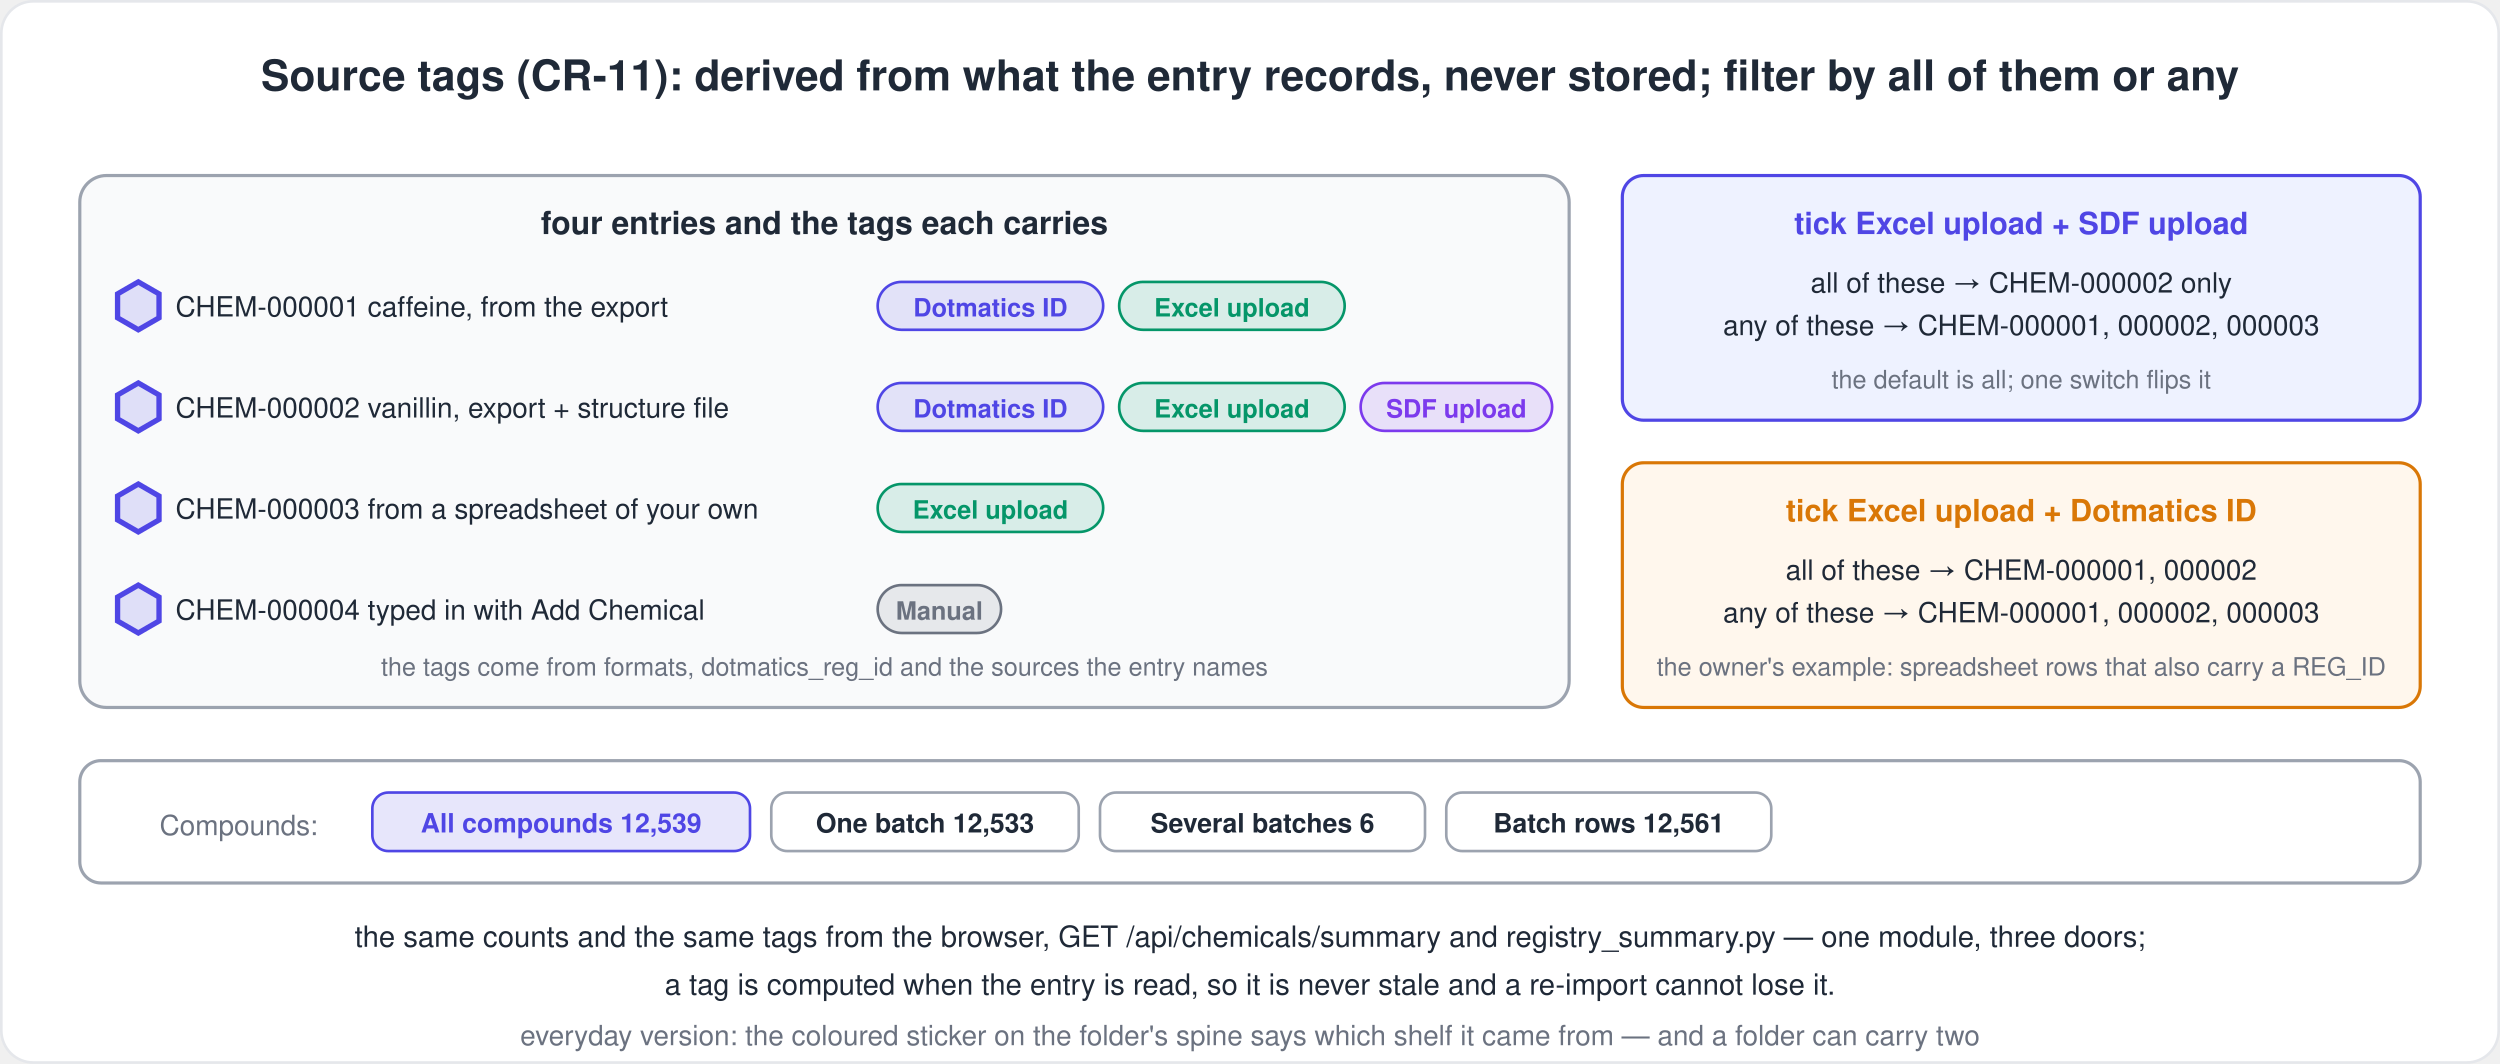
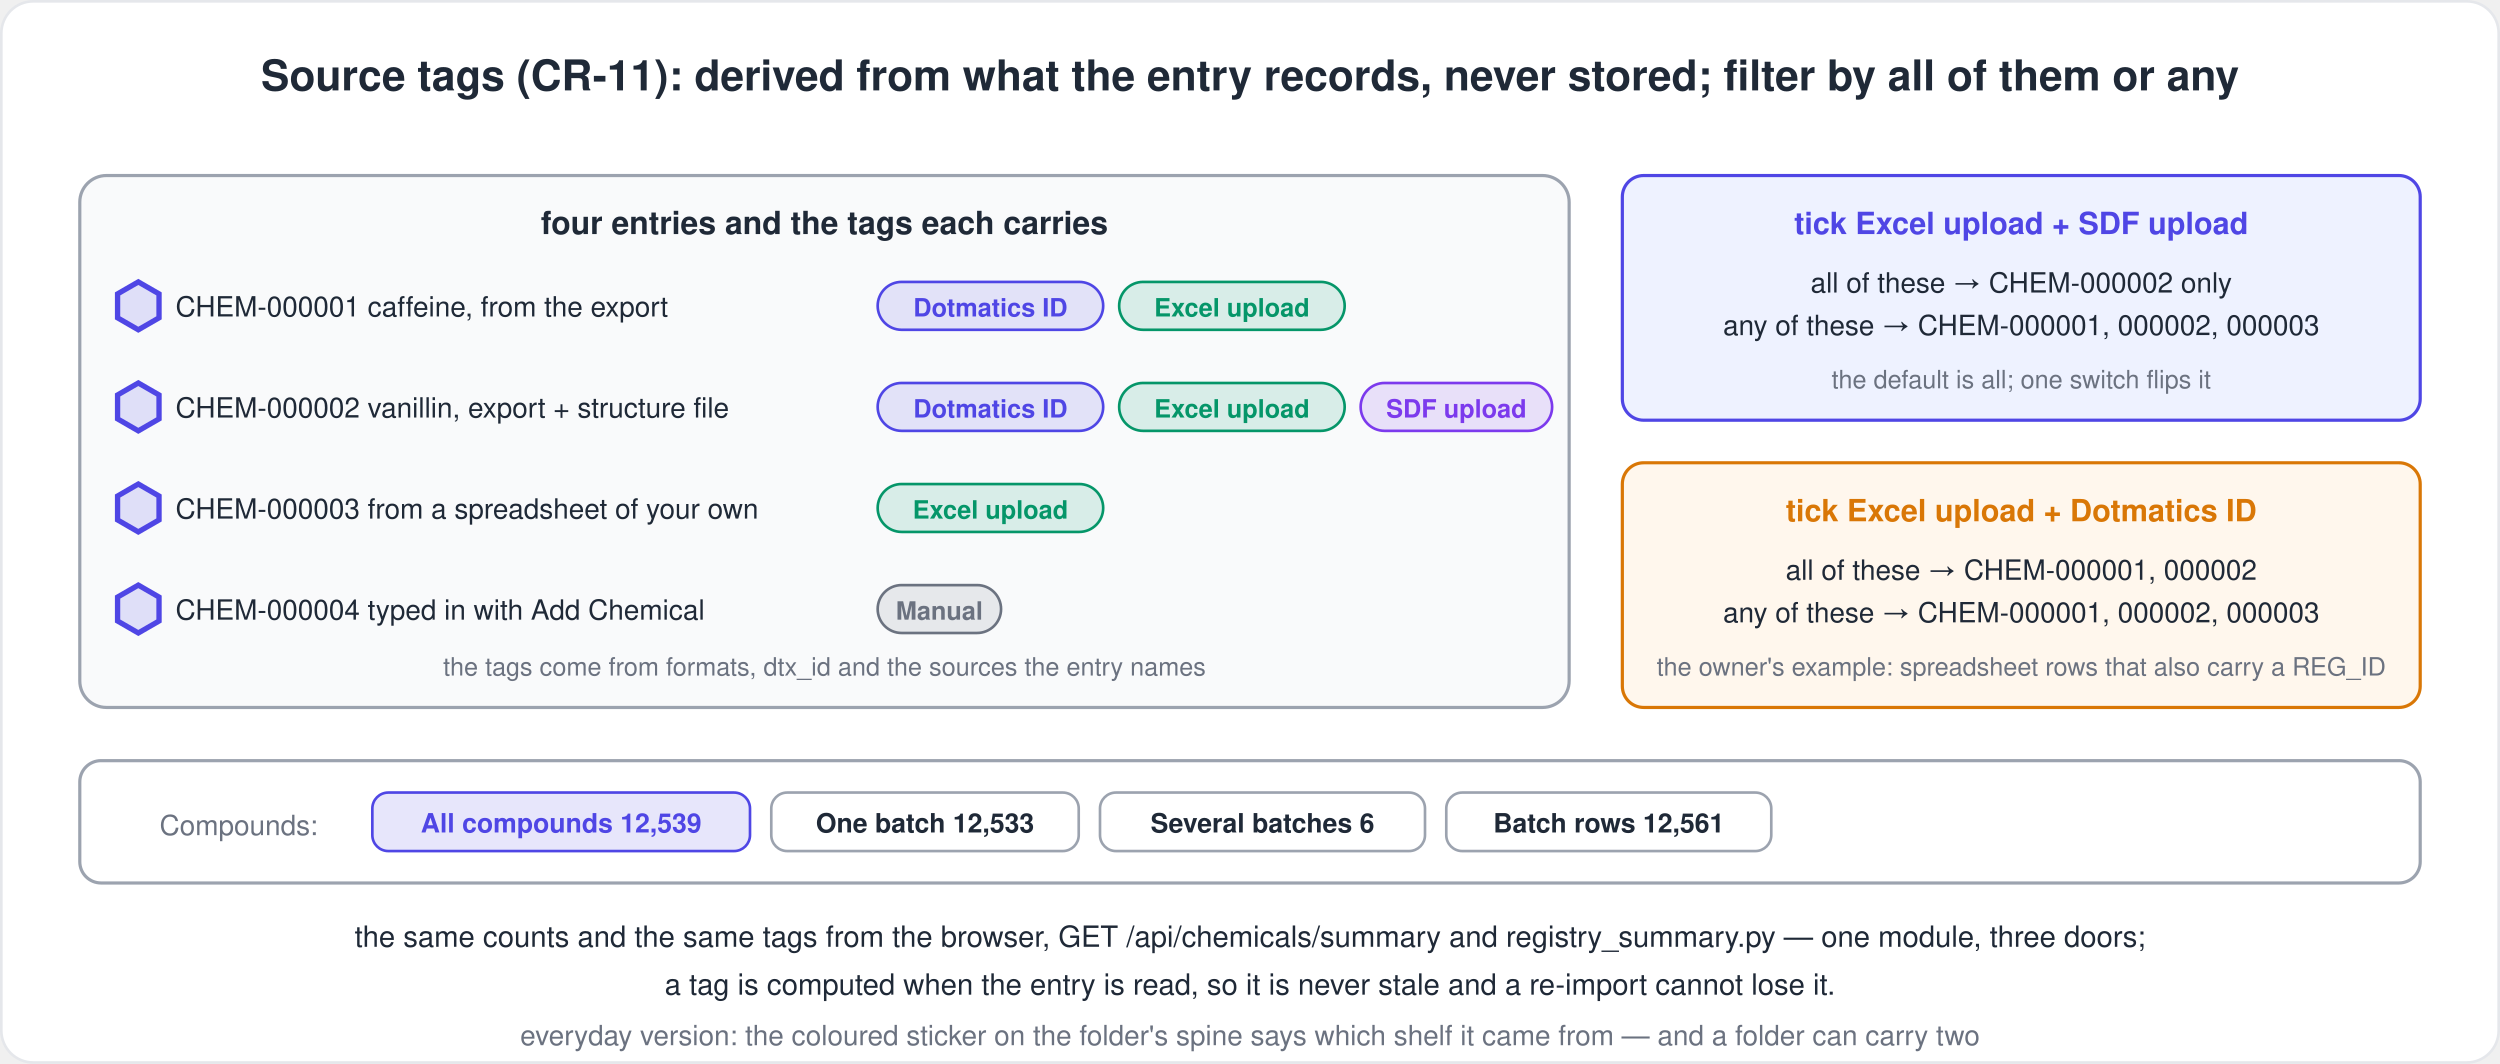
<svg xmlns="http://www.w3.org/2000/svg" viewBox="0 0 940 400" width="940" height="400" role="img" aria-label="Four registry entries with their source tags, the two readings of a multi-tag filter, and the strip of batch counts" font-family="-apple-system,Segoe UI,Helvetica,Arial,sans-serif">
  <rect x="0.5" y="0.5" width="939" height="399" rx="12" fill="#ffffff" stroke="#e5e7eb" />
  <defs>
    <marker id="arrow" viewBox="0 0 10 10" refX="9" refY="5" markerWidth="8" markerHeight="8" orient="auto-start-reverse">
      <path d="M 0 0 L 10 5 L 0 10 z" fill="#9ca3af" />
    </marker>
  </defs>
  <text x="470.0" y="34" font-size="16" fill="#1f2937" text-anchor="middle" font-weight="bold">Source tags (CR-11): derived from what the entry records, never stored; filter by all of them or any</text>
  <rect x="30" y="66" width="560" height="200" rx="10" fill="#f9fafb" stroke="#9ca3af" stroke-width="1.2" />
  <text x="310" y="88" font-size="12" fill="#1f2937" text-anchor="middle" font-weight="bold">four entries and the tags each carries</text>
  <polygon points="52,106 59.794,110.5 59.794,119.5 52,124 44.206,119.5 44.206,110.5" fill="#4f46e5" fill-opacity="0.15" stroke="#4f46e5" stroke-width="2" />
  <text x="66" y="119" font-size="10.5" fill="#1f2937" text-anchor="start" font-weight="normal">CHEM-000001  caffeine, from the export</text>
  <rect x="330" y="106" width="84.8" height="18" rx="9" fill="#4f46e522" stroke="#4f46e5" stroke-width="1" />
  <text x="372.4" y="119" font-size="9.5" fill="#4f46e5" text-anchor="middle" font-weight="bold">Dotmatics ID</text>
  <rect x="420.8" y="106" width="84.8" height="18" rx="9" fill="#05966922" stroke="#059669" stroke-width="1" />
  <text x="463.2" y="119" font-size="9.5" fill="#059669" text-anchor="middle" font-weight="bold">Excel upload</text>
  <polygon points="52,144 59.794,148.5 59.794,157.5 52,162 44.206,157.5 44.206,148.5" fill="#4f46e5" fill-opacity="0.15" stroke="#4f46e5" stroke-width="2" />
  <text x="66" y="157" font-size="10.5" fill="#1f2937" text-anchor="start" font-weight="normal">CHEM-000002  vanillin, export + structure file</text>
  <rect x="330" y="144" width="84.8" height="18" rx="9" fill="#4f46e522" stroke="#4f46e5" stroke-width="1" />
  <text x="372.4" y="157" font-size="9.5" fill="#4f46e5" text-anchor="middle" font-weight="bold">Dotmatics ID</text>
  <rect x="420.8" y="144" width="84.8" height="18" rx="9" fill="#05966922" stroke="#059669" stroke-width="1" />
  <text x="463.2" y="157" font-size="9.5" fill="#059669" text-anchor="middle" font-weight="bold">Excel upload</text>
  <rect x="511.6" y="144" width="72.0" height="18" rx="9" fill="#7c3aed22" stroke="#7c3aed" stroke-width="1" />
  <text x="547.6" y="157" font-size="9.5" fill="#7c3aed" text-anchor="middle" font-weight="bold">SDF upload</text>
  <polygon points="52,182 59.794,186.5 59.794,195.5 52,200 44.206,195.5 44.206,186.5" fill="#4f46e5" fill-opacity="0.15" stroke="#4f46e5" stroke-width="2" />
  <text x="66" y="195" font-size="10.5" fill="#1f2937" text-anchor="start" font-weight="normal">CHEM-000003  from a spreadsheet of your own</text>
  <rect x="330" y="182" width="84.8" height="18" rx="9" fill="#05966922" stroke="#059669" stroke-width="1" />
  <text x="372.4" y="195" font-size="9.5" fill="#059669" text-anchor="middle" font-weight="bold">Excel upload</text>
  <polygon points="52,220 59.794,224.5 59.794,233.5 52,238 44.206,233.5 44.206,224.5" fill="#4f46e5" fill-opacity="0.15" stroke="#4f46e5" stroke-width="2" />
  <text x="66" y="233" font-size="10.5" fill="#1f2937" text-anchor="start" font-weight="normal">CHEM-000004  typed in with Add Chemical</text>
  <rect x="330" y="220" width="46.4" height="18" rx="9" fill="#6b728022" stroke="#6b7280" stroke-width="1" />
  <text x="353.2" y="233" font-size="9.5" fill="#6b7280" text-anchor="middle" font-weight="bold">Manual</text>
-   <text x="310" y="254" font-size="9.5" fill="#6b7280" text-anchor="middle" font-weight="normal">the tags come from formats, dotmatics_reg_id and the sources the entry names</text>
+   <text x="310" y="254" font-size="9.5" fill="#6b7280" text-anchor="middle" font-weight="normal">the tags come from formats, dtx_id and the sources the entry names</text>
  <rect x="610" y="66" width="300" height="92" rx="8" fill="#eef2ff" stroke="#4f46e5" stroke-width="1.2" />
  <text x="760" y="88" font-size="11.5" fill="#4f46e5" text-anchor="middle" font-weight="bold">tick  Excel upload  +  SDF upload</text>
  <text x="760" y="110" font-size="10.5" fill="#1f2937" text-anchor="middle" font-weight="normal">all of these  →  CHEM-000002 only</text>
  <text x="760" y="126" font-size="10.5" fill="#1f2937" text-anchor="middle" font-weight="normal">any of these  →  CHEM-000001, 000002, 000003</text>
  <text x="760" y="146" font-size="9.5" fill="#6b7280" text-anchor="middle" font-weight="normal">the default is all; one switch flips it</text>
  <rect x="610" y="174" width="300" height="92" rx="8" fill="#fff7ed" stroke="#d97706" stroke-width="1.2" />
  <text x="760" y="196" font-size="11.5" fill="#d97706" text-anchor="middle" font-weight="bold">tick  Excel upload  +  Dotmatics ID</text>
  <text x="760" y="218" font-size="10.5" fill="#1f2937" text-anchor="middle" font-weight="normal">all of these  →  CHEM-000001, 000002</text>
  <text x="760" y="234" font-size="10.5" fill="#1f2937" text-anchor="middle" font-weight="normal">any of these  →  CHEM-000001, 000002, 000003</text>
  <text x="760" y="254" font-size="9.5" fill="#6b7280" text-anchor="middle" font-weight="normal">the owner's example: spreadsheet rows that also carry a REG_ID</text>
  <rect x="30" y="286" width="880" height="46" rx="8" fill="#ffffff" stroke="#9ca3af" stroke-width="1.2" />
  <text x="60" y="314" font-size="10.5" fill="#6b7280" text-anchor="start" font-weight="normal">Compounds:</text>
  <rect x="140" y="298" width="142.0" height="22" rx="6" fill="#4f46e522" stroke="#4f46e5" stroke-width="1" />
  <text x="211.0" y="313" font-size="10" fill="#4f46e5" text-anchor="middle" font-weight="bold">All compounds 12,539</text>
  <rect x="290.0" y="298" width="115.6" height="22" rx="6" fill="#ffffff" stroke="#9ca3af" stroke-width="1" />
  <text x="347.8" y="313" font-size="10" fill="#1f2937" text-anchor="middle" font-weight="bold">One batch 12,533</text>
  <rect x="413.6" y="298" width="122.2" height="22" rx="6" fill="#ffffff" stroke="#9ca3af" stroke-width="1" />
  <text x="474.7" y="313" font-size="10" fill="#1f2937" text-anchor="middle" font-weight="bold">Several batches 6</text>
  <rect x="543.8" y="298" width="122.2" height="22" rx="6" fill="#ffffff" stroke="#9ca3af" stroke-width="1" />
  <text x="604.9" y="313" font-size="10" fill="#1f2937" text-anchor="middle" font-weight="bold">Batch rows 12,561</text>
  <text x="470.0" y="356" font-size="11" fill="#1f2937" text-anchor="middle" font-weight="normal">the same counts and the same tags from the browser, GET /api/chemicals/summary and registry_summary.py — one module, three doors;</text>
  <text x="470.0" y="374" font-size="11" fill="#1f2937" text-anchor="middle" font-weight="normal">a tag is computed when the entry is read, so it is never stale and a re-import cannot lose it.</text>
  <text x="470.0" y="393" font-size="10.5" fill="#6b7280" text-anchor="middle" font-weight="normal">everyday version: the coloured sticker on the folder's spine says which shelf it came from — and a folder can carry two</text>
</svg>
